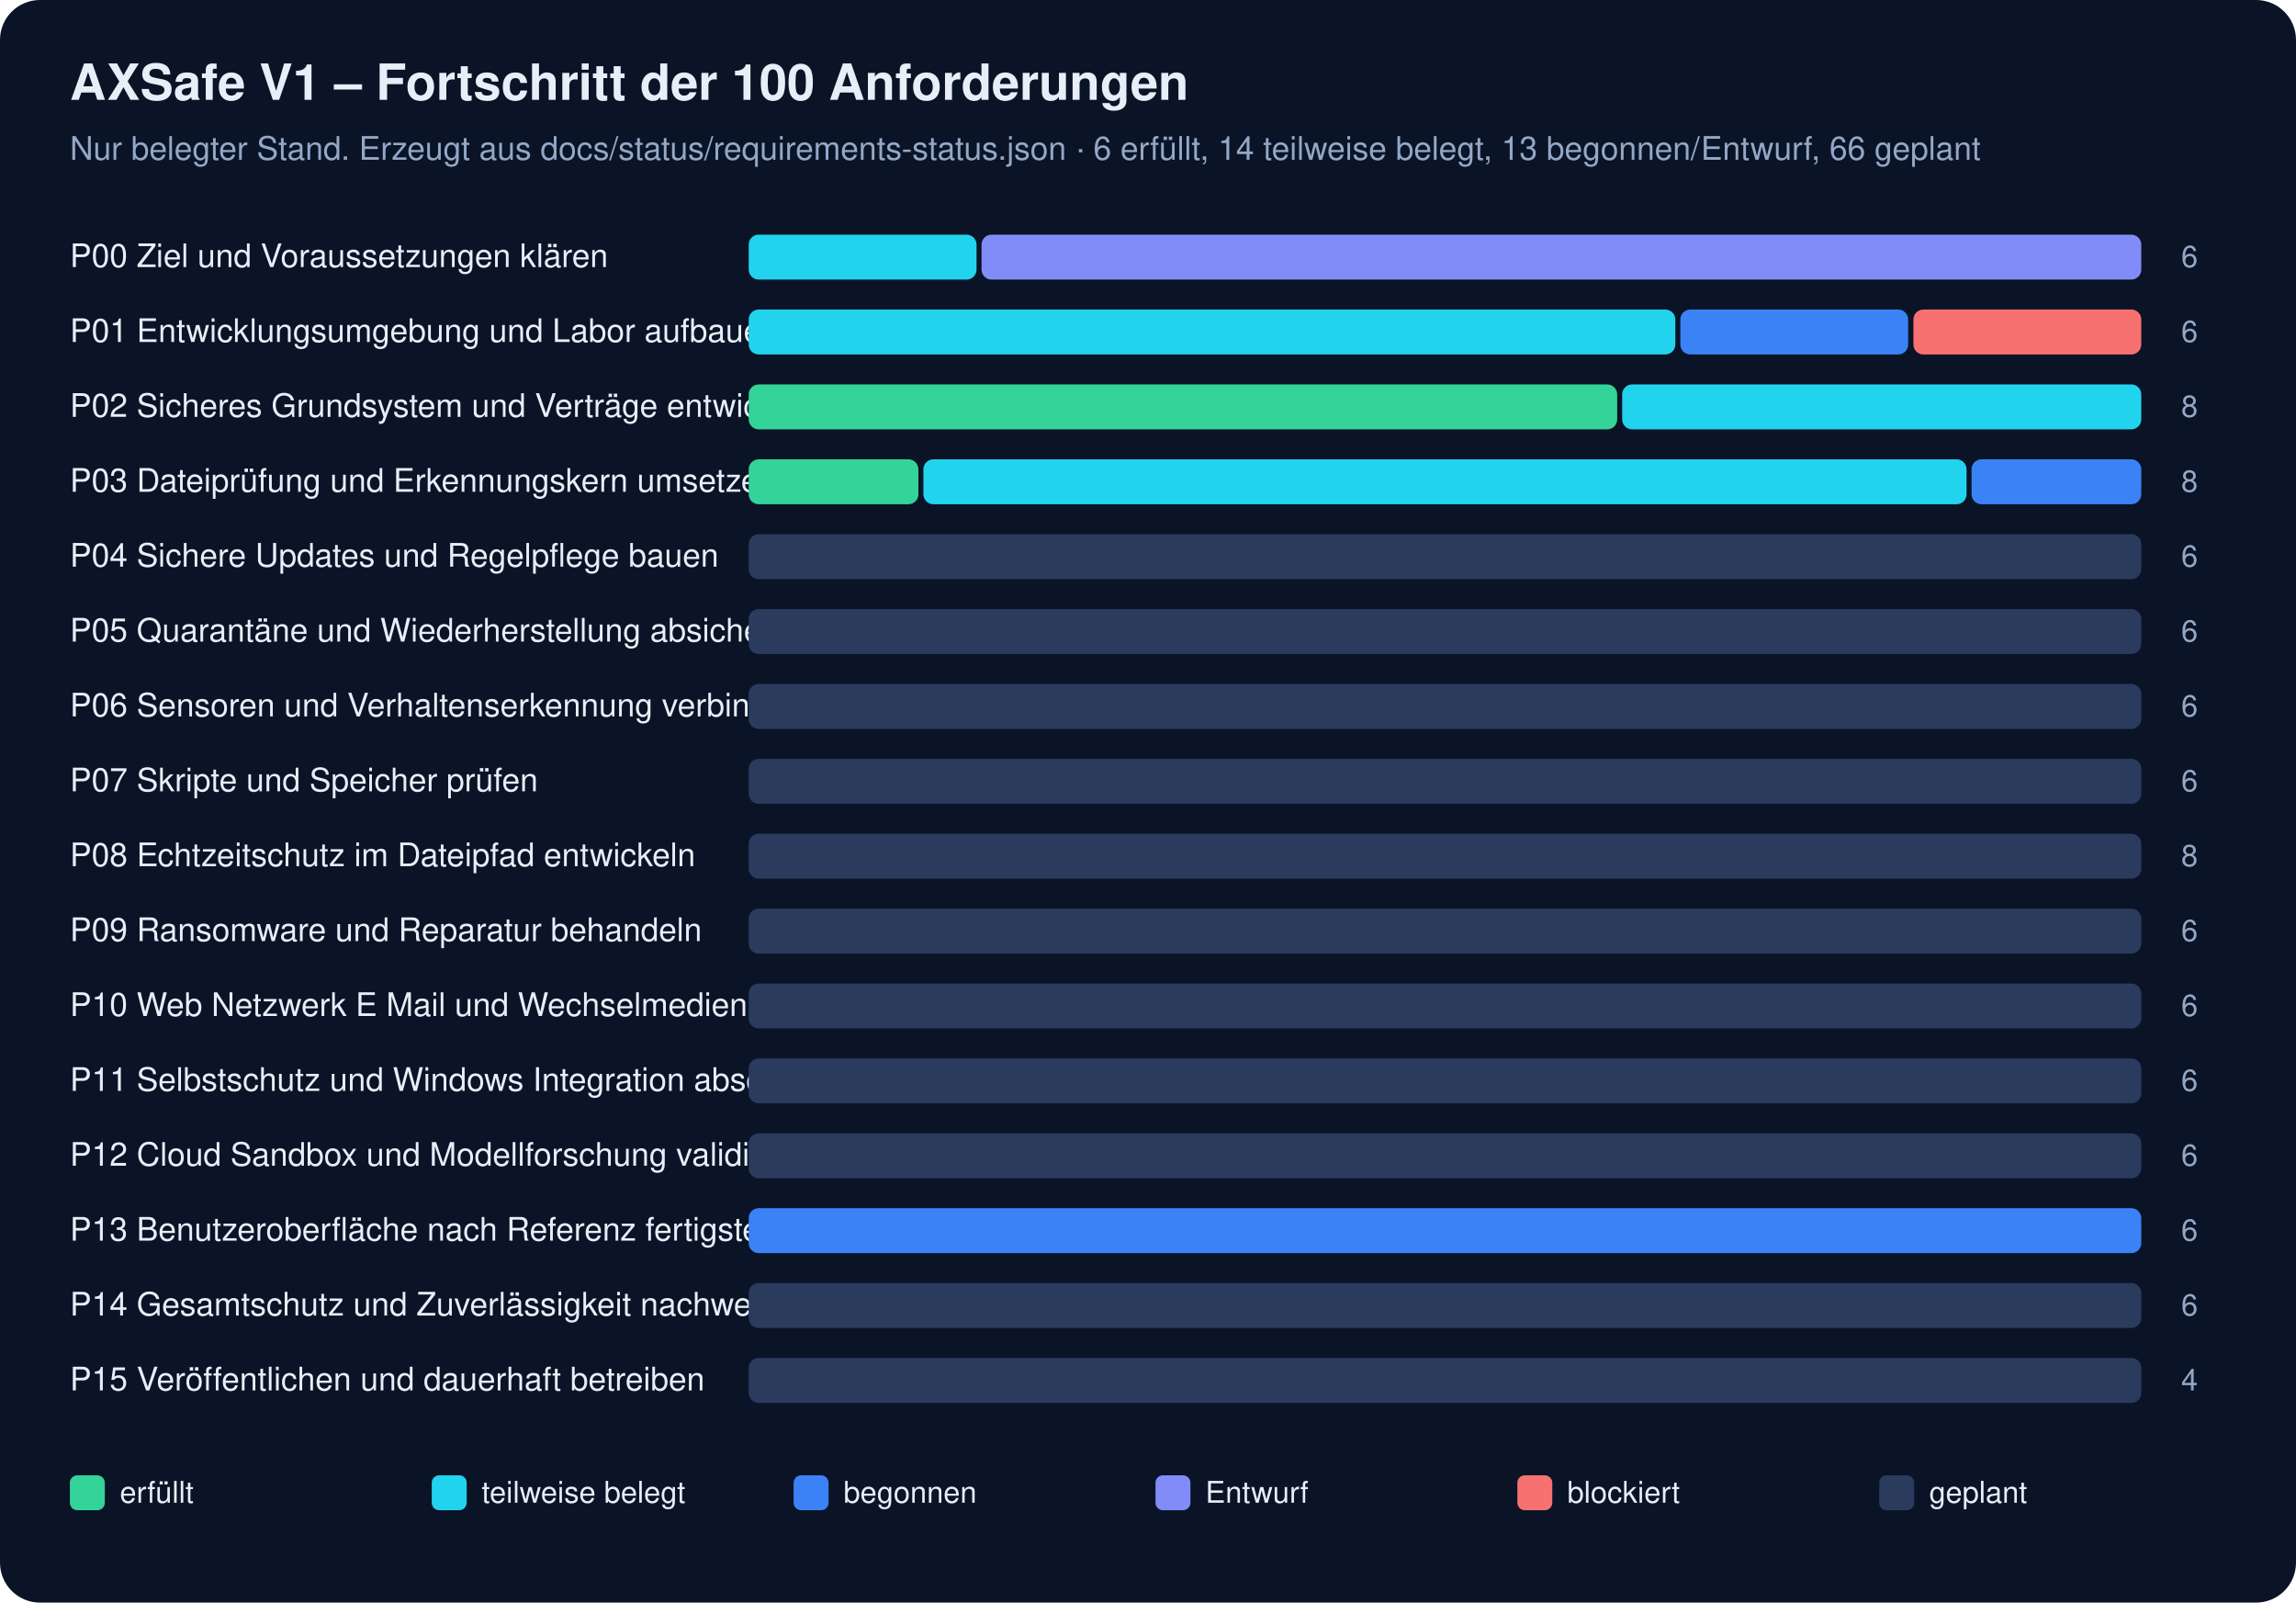
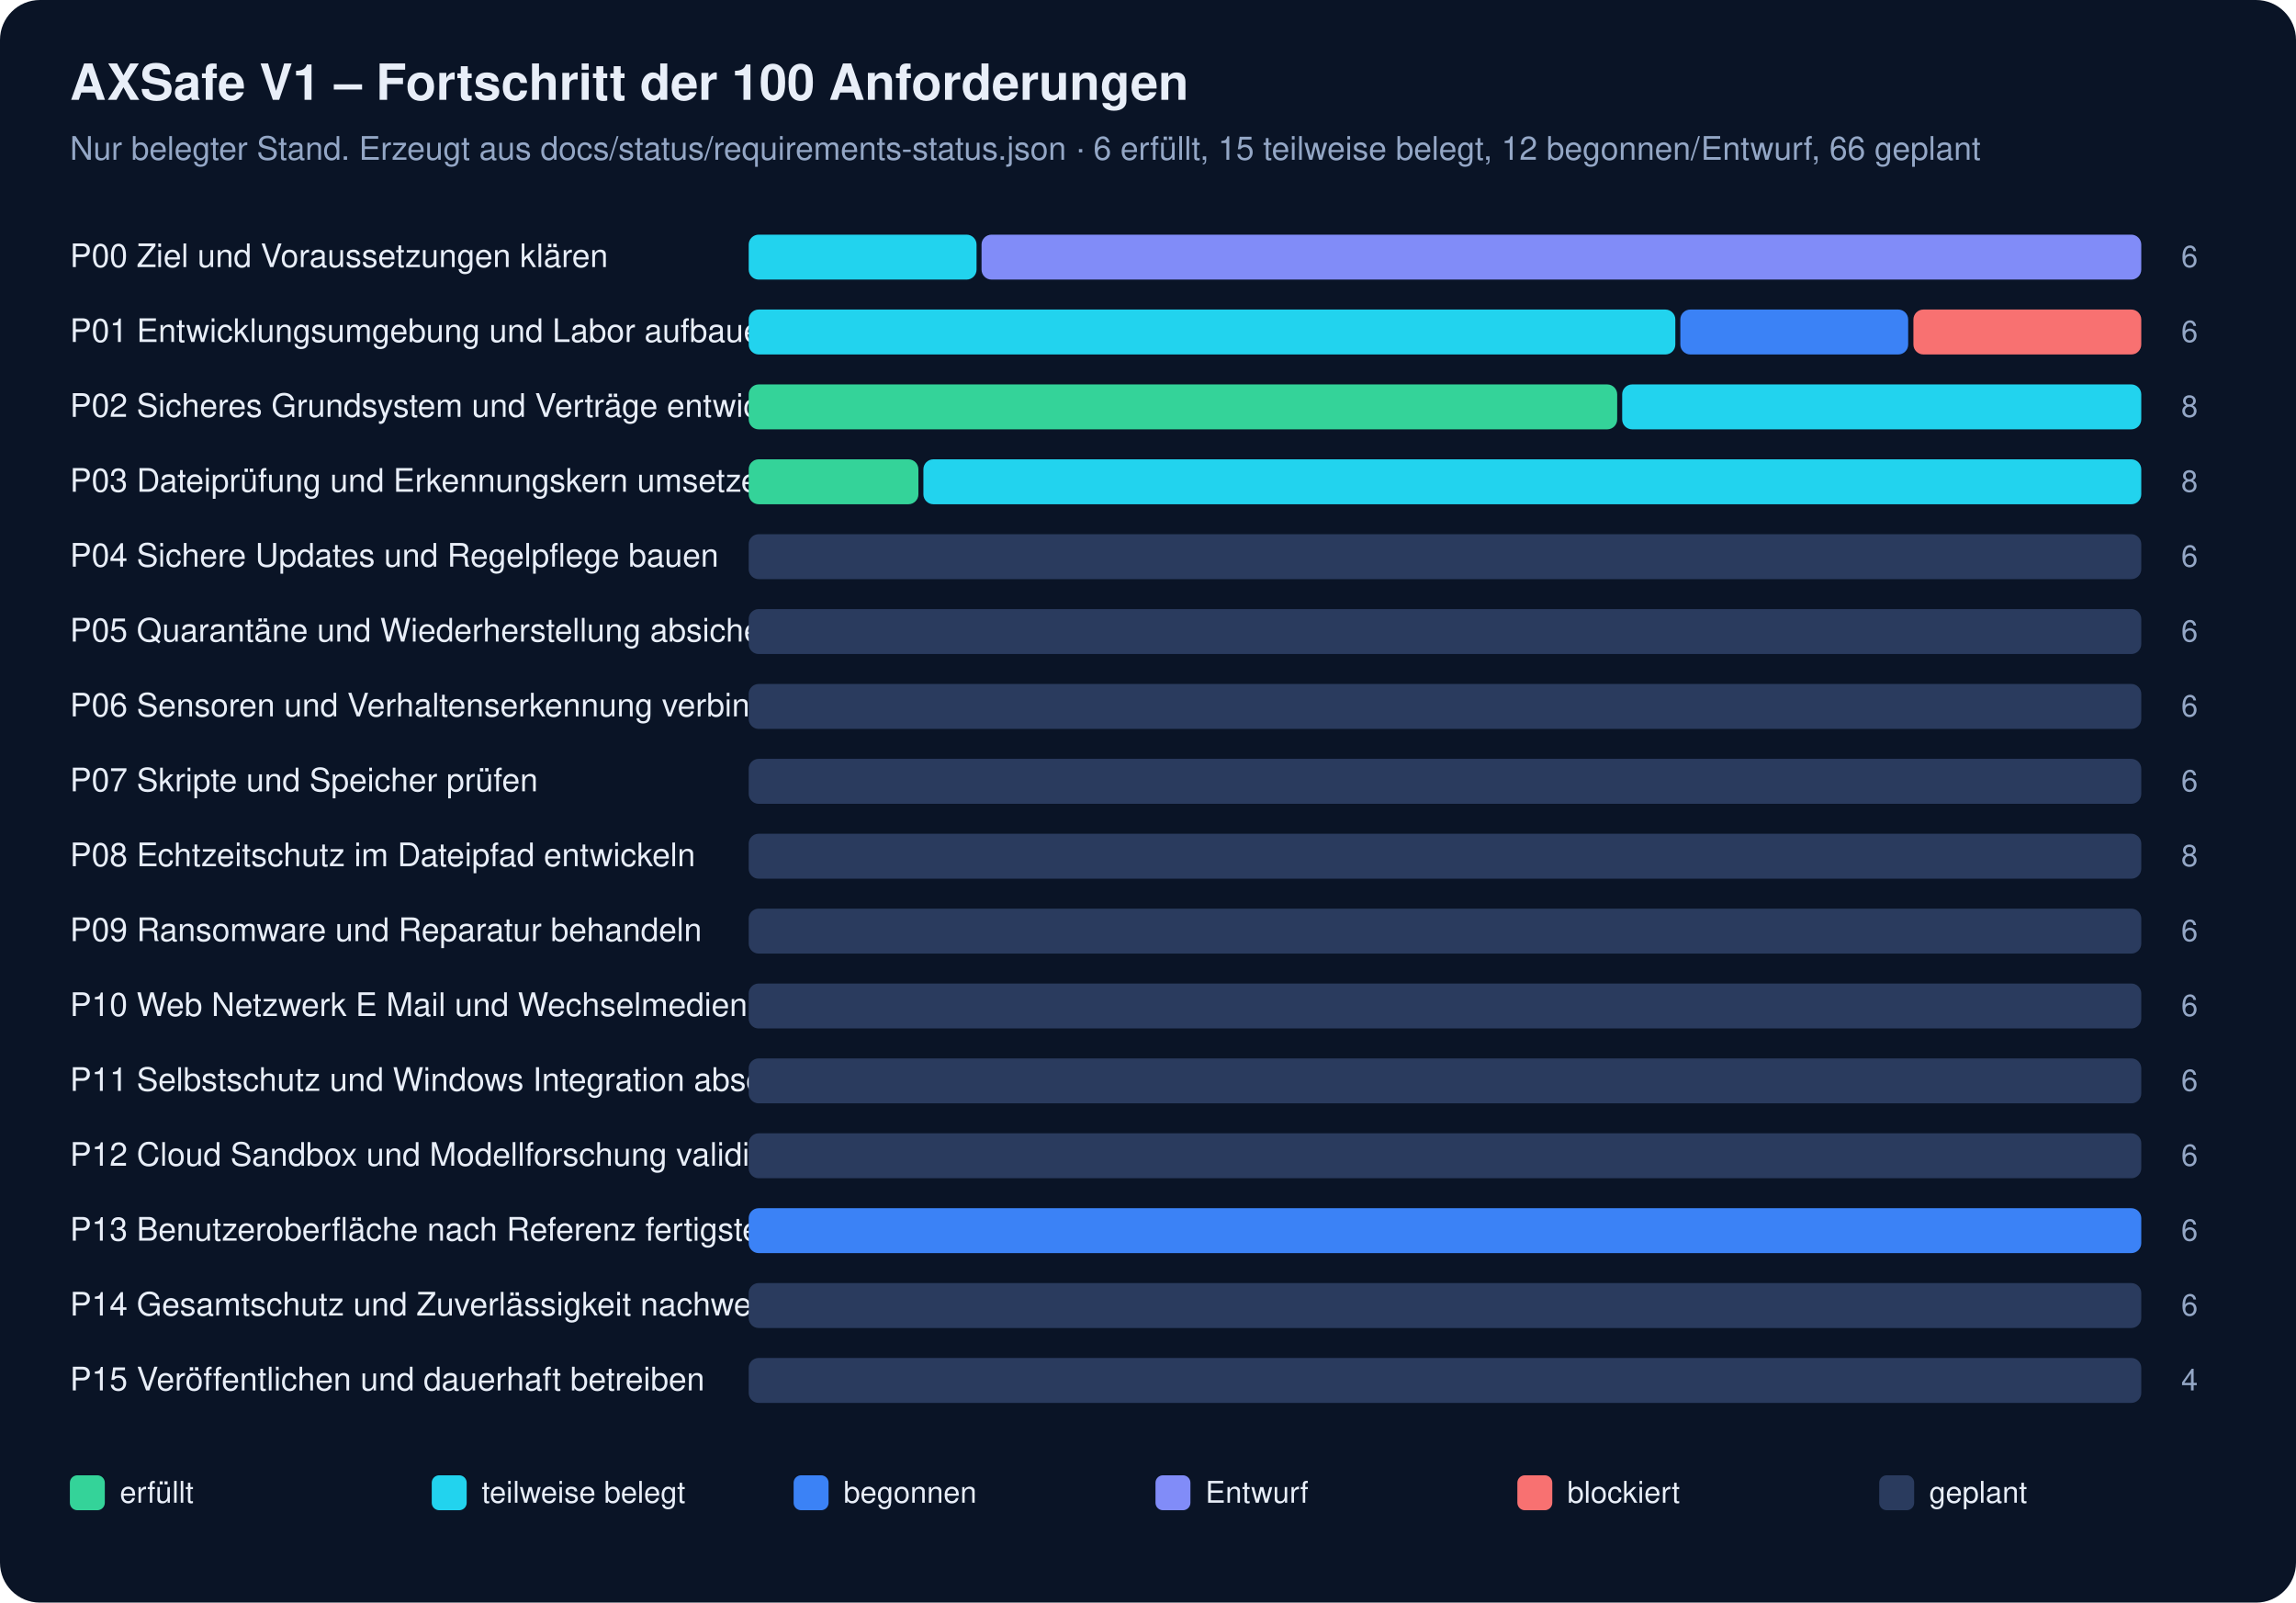
<svg xmlns="http://www.w3.org/2000/svg" width="920" height="642" viewBox="0 0 920 642" role="img" aria-label="AXSafe V1 Fortschritt je Phase">
  <style>text{font-family:"Segoe UI",Helvetica,Arial,sans-serif;fill:#E8EEF8}.m{fill:#94A7C6}</style>
  <rect width="920" height="642" rx="16" fill="#0A1426" />
  <text x="28" y="40" font-size="20" font-weight="600">AXSafe V1 – Fortschritt der 100 Anforderungen</text>
-   <text x="28" y="64" font-size="13" class="m">Nur belegter Stand. Erzeugt aus docs/status/requirements-status.json · 6 erfüllt, 14 teilweise belegt, 13 begonnen/Entwurf, 66 geplant</text>
+   <text x="28" y="64" font-size="13" class="m">Nur belegter Stand. Erzeugt aus docs/status/requirements-status.json · 6 erfüllt, 15 teilweise belegt, 12 begonnen/Entwurf, 66 geplant</text>
  <text x="28" y="107" font-size="13">P00  Ziel und Voraussetzungen klären</text>
  <rect x="300.0" y="94" width="91.3" height="18" rx="4" fill="#22D3EE" />
  <rect x="393.3" y="94" width="464.7" height="18" rx="4" fill="#818CF8" />
  <text x="874" y="107" font-size="12" class="m">6</text>
  <text x="28" y="137" font-size="13">P01  Entwicklungsumgebung und Labor aufbauen</text>
  <rect x="300.0" y="124" width="371.3" height="18" rx="4" fill="#22D3EE" />
  <rect x="673.3" y="124" width="91.3" height="18" rx="4" fill="#3B82F6" />
  <rect x="766.7" y="124" width="91.3" height="18" rx="4" fill="#F87171" />
  <text x="874" y="137" font-size="12" class="m">6</text>
  <text x="28" y="167" font-size="13">P02  Sicheres Grundsystem und Verträge entwickeln</text>
  <rect x="300.0" y="154" width="348.0" height="18" rx="4" fill="#34D399" />
  <rect x="650.0" y="154" width="208.0" height="18" rx="4" fill="#22D3EE" />
  <text x="874" y="167" font-size="12" class="m">8</text>
  <text x="28" y="197" font-size="13">P03  Dateiprüfung und Erkennungskern umsetzen</text>
  <rect x="300.0" y="184" width="68.0" height="18" rx="4" fill="#34D399" />
-   <rect x="370.0" y="184" width="418.0" height="18" rx="4" fill="#22D3EE" />
-   <rect x="790.0" y="184" width="68.0" height="18" rx="4" fill="#3B82F6" />
+   <rect x="370.0" y="184" width="488.0" height="18" rx="4" fill="#22D3EE" />
  <text x="874" y="197" font-size="12" class="m">8</text>
  <text x="28" y="227" font-size="13">P04  Sichere Updates und Regelpflege bauen</text>
  <rect x="300.0" y="214" width="558.0" height="18" rx="4" fill="#2A3B5E" />
  <text x="874" y="227" font-size="12" class="m">6</text>
  <text x="28" y="257" font-size="13">P05  Quarantäne und Wiederherstellung absichern</text>
  <rect x="300.0" y="244" width="558.0" height="18" rx="4" fill="#2A3B5E" />
  <text x="874" y="257" font-size="12" class="m">6</text>
  <text x="28" y="287" font-size="13">P06  Sensoren und Verhaltenserkennung verbinden</text>
  <rect x="300.0" y="274" width="558.0" height="18" rx="4" fill="#2A3B5E" />
  <text x="874" y="287" font-size="12" class="m">6</text>
  <text x="28" y="317" font-size="13">P07  Skripte und Speicher prüfen</text>
  <rect x="300.0" y="304" width="558.0" height="18" rx="4" fill="#2A3B5E" />
  <text x="874" y="317" font-size="12" class="m">6</text>
  <text x="28" y="347" font-size="13">P08  Echtzeitschutz im Dateipfad entwickeln</text>
  <rect x="300.0" y="334" width="558.0" height="18" rx="4" fill="#2A3B5E" />
  <text x="874" y="347" font-size="12" class="m">8</text>
  <text x="28" y="377" font-size="13">P09  Ransomware und Reparatur behandeln</text>
  <rect x="300.0" y="364" width="558.0" height="18" rx="4" fill="#2A3B5E" />
  <text x="874" y="377" font-size="12" class="m">6</text>
  <text x="28" y="407" font-size="13">P10  Web Netzwerk E Mail und Wechselmedien ergänzen</text>
  <rect x="300.0" y="394" width="558.0" height="18" rx="4" fill="#2A3B5E" />
  <text x="874" y="407" font-size="12" class="m">6</text>
  <text x="28" y="437" font-size="13">P11  Selbstschutz und Windows Integration abschließen</text>
  <rect x="300.0" y="424" width="558.0" height="18" rx="4" fill="#2A3B5E" />
  <text x="874" y="437" font-size="12" class="m">6</text>
  <text x="28" y="467" font-size="13">P12  Cloud Sandbox und Modellforschung validieren</text>
  <rect x="300.0" y="454" width="558.0" height="18" rx="4" fill="#2A3B5E" />
  <text x="874" y="467" font-size="12" class="m">6</text>
  <text x="28" y="497" font-size="13">P13  Benutzeroberfläche nach Referenz fertigstellen</text>
  <rect x="300.0" y="484" width="558.0" height="18" rx="4" fill="#3B82F6" />
  <text x="874" y="497" font-size="12" class="m">6</text>
  <text x="28" y="527" font-size="13">P14  Gesamtschutz und Zuverlässigkeit nachweisen</text>
  <rect x="300.0" y="514" width="558.0" height="18" rx="4" fill="#2A3B5E" />
  <text x="874" y="527" font-size="12" class="m">6</text>
  <text x="28" y="557" font-size="13">P15  Veröffentlichen und dauerhaft betreiben</text>
  <rect x="300.0" y="544" width="558.0" height="18" rx="4" fill="#2A3B5E" />
  <text x="874" y="557" font-size="12" class="m">4</text>
  <rect x="28" y="591" width="14" height="14" rx="3" fill="#34D399" />
  <text x="48" y="602" font-size="12">erfüllt</text>
  <rect x="173" y="591" width="14" height="14" rx="3" fill="#22D3EE" />
  <text x="193" y="602" font-size="12">teilweise belegt</text>
  <rect x="318" y="591" width="14" height="14" rx="3" fill="#3B82F6" />
  <text x="338" y="602" font-size="12">begonnen</text>
  <rect x="463" y="591" width="14" height="14" rx="3" fill="#818CF8" />
  <text x="483" y="602" font-size="12">Entwurf</text>
  <rect x="608" y="591" width="14" height="14" rx="3" fill="#F87171" />
  <text x="628" y="602" font-size="12">blockiert</text>
  <rect x="753" y="591" width="14" height="14" rx="3" fill="#2A3B5E" />
  <text x="773" y="602" font-size="12">geplant</text>
</svg>
